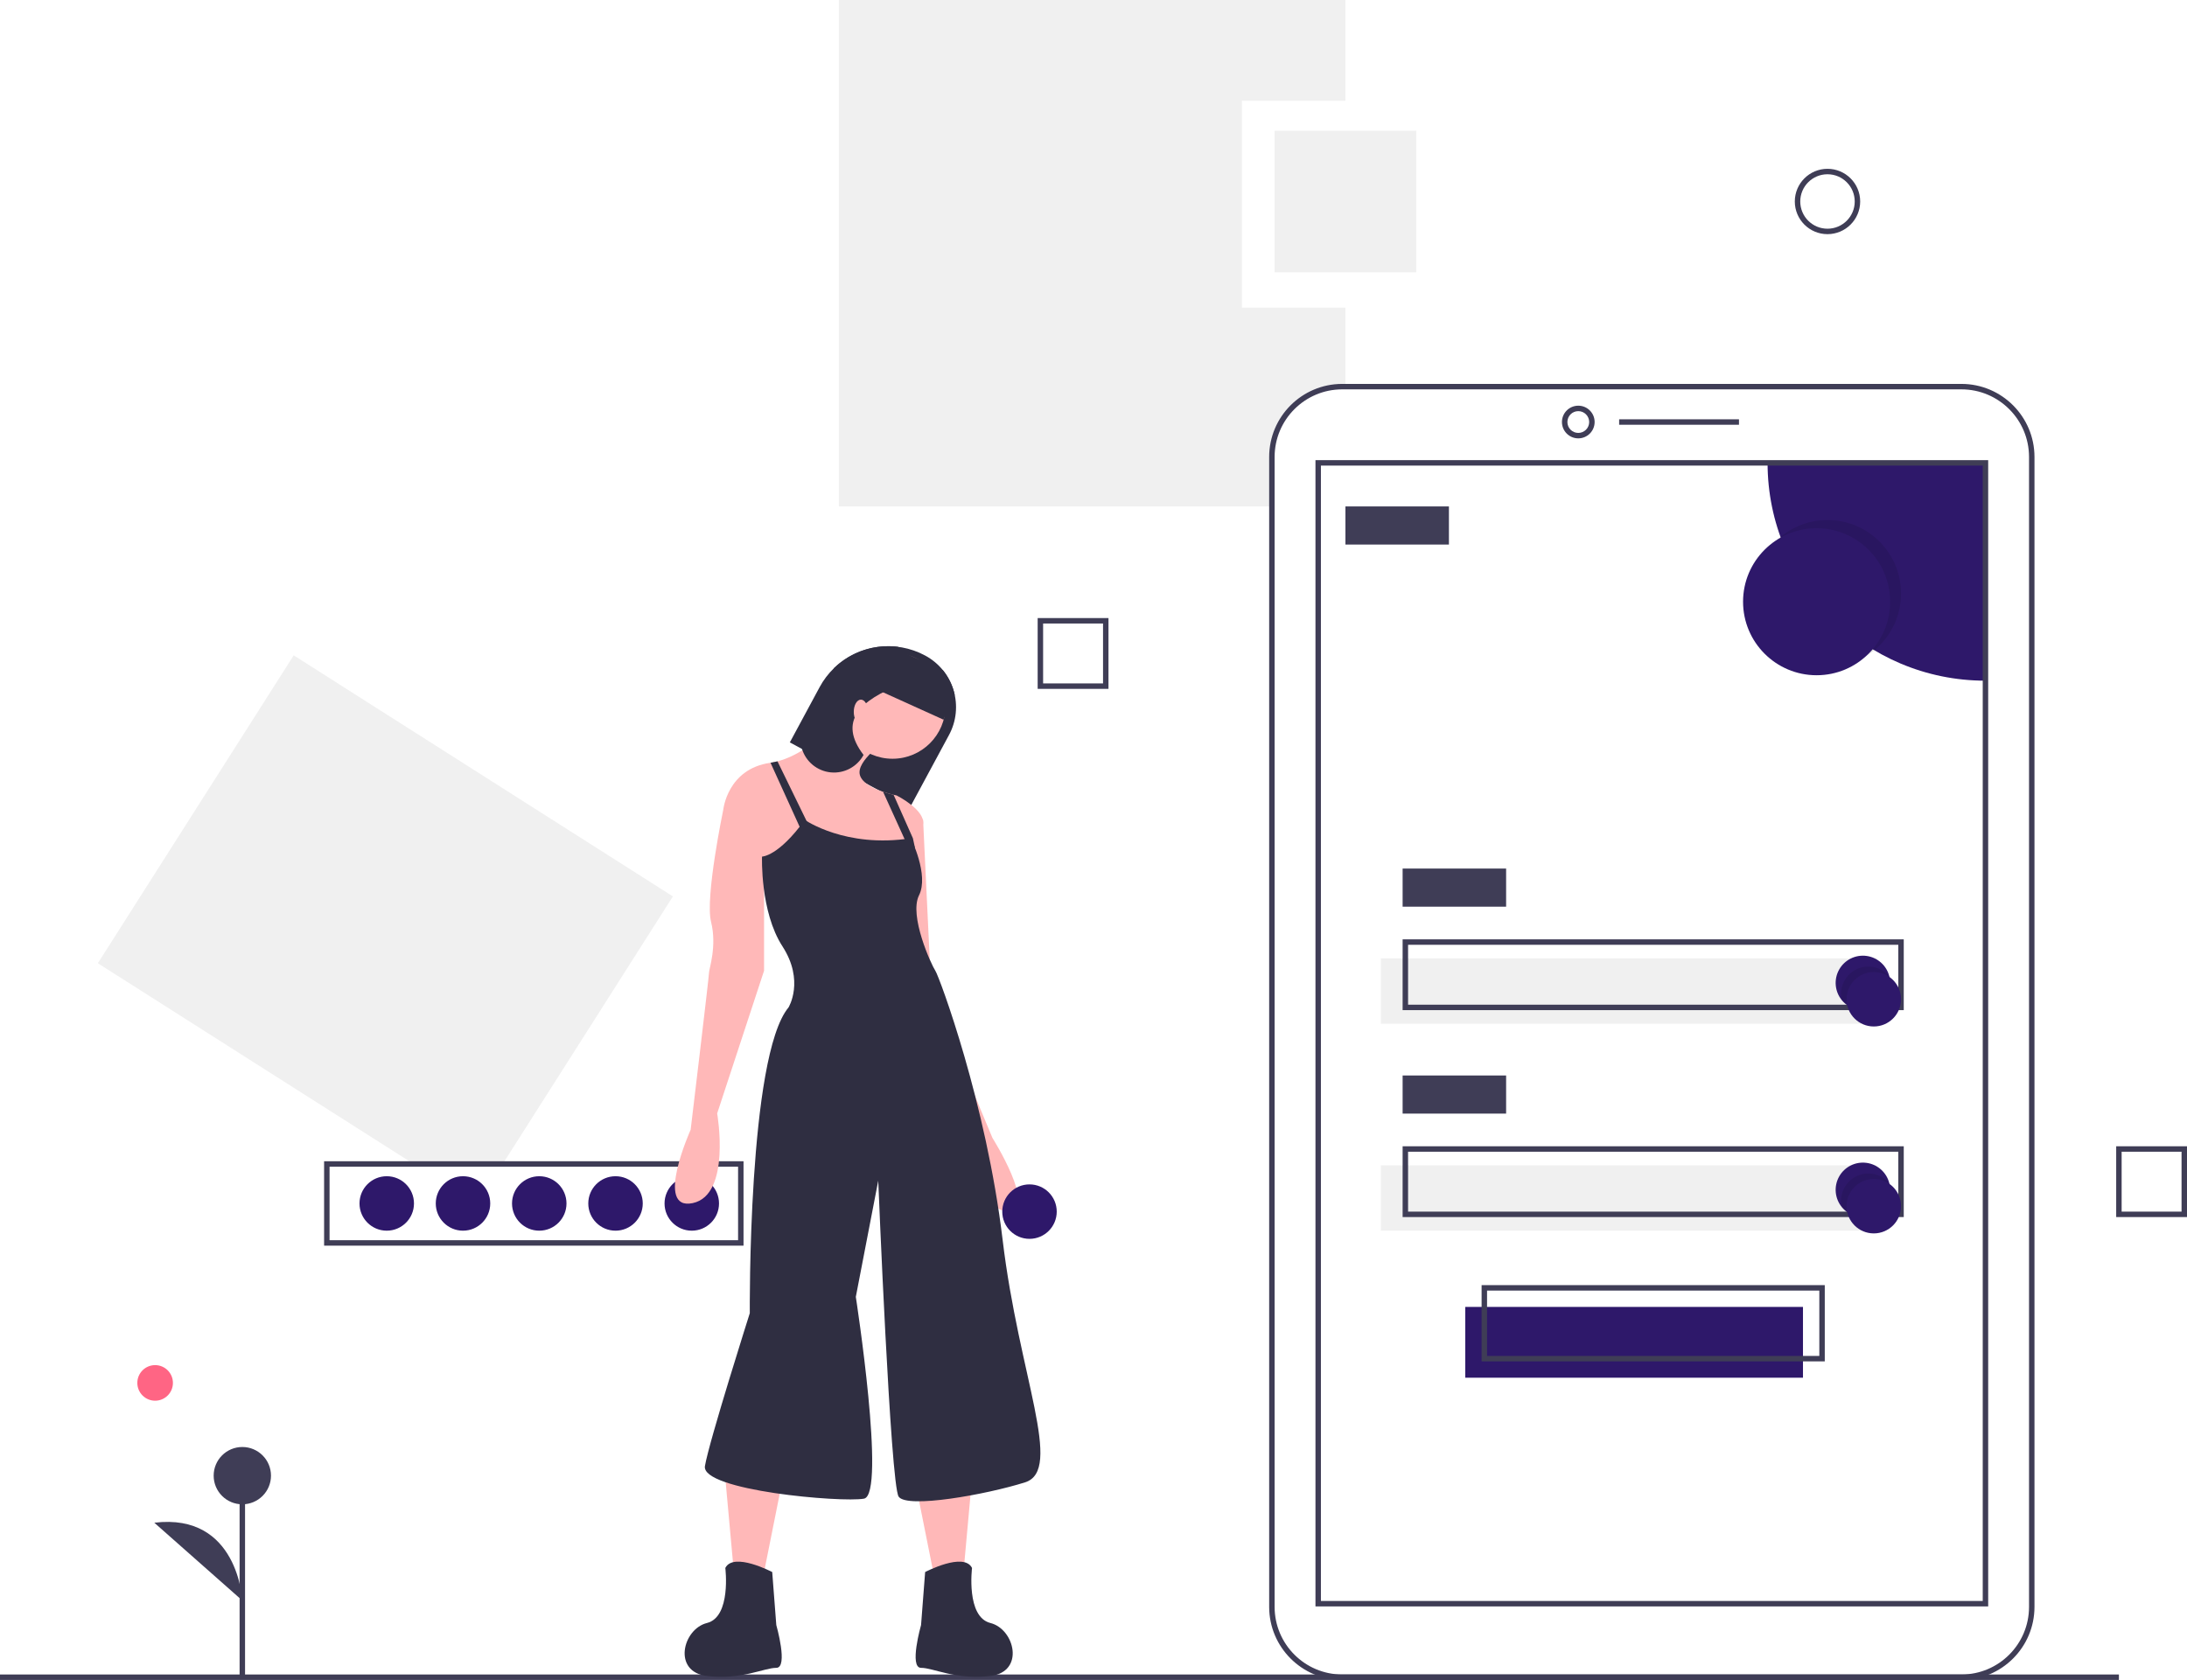
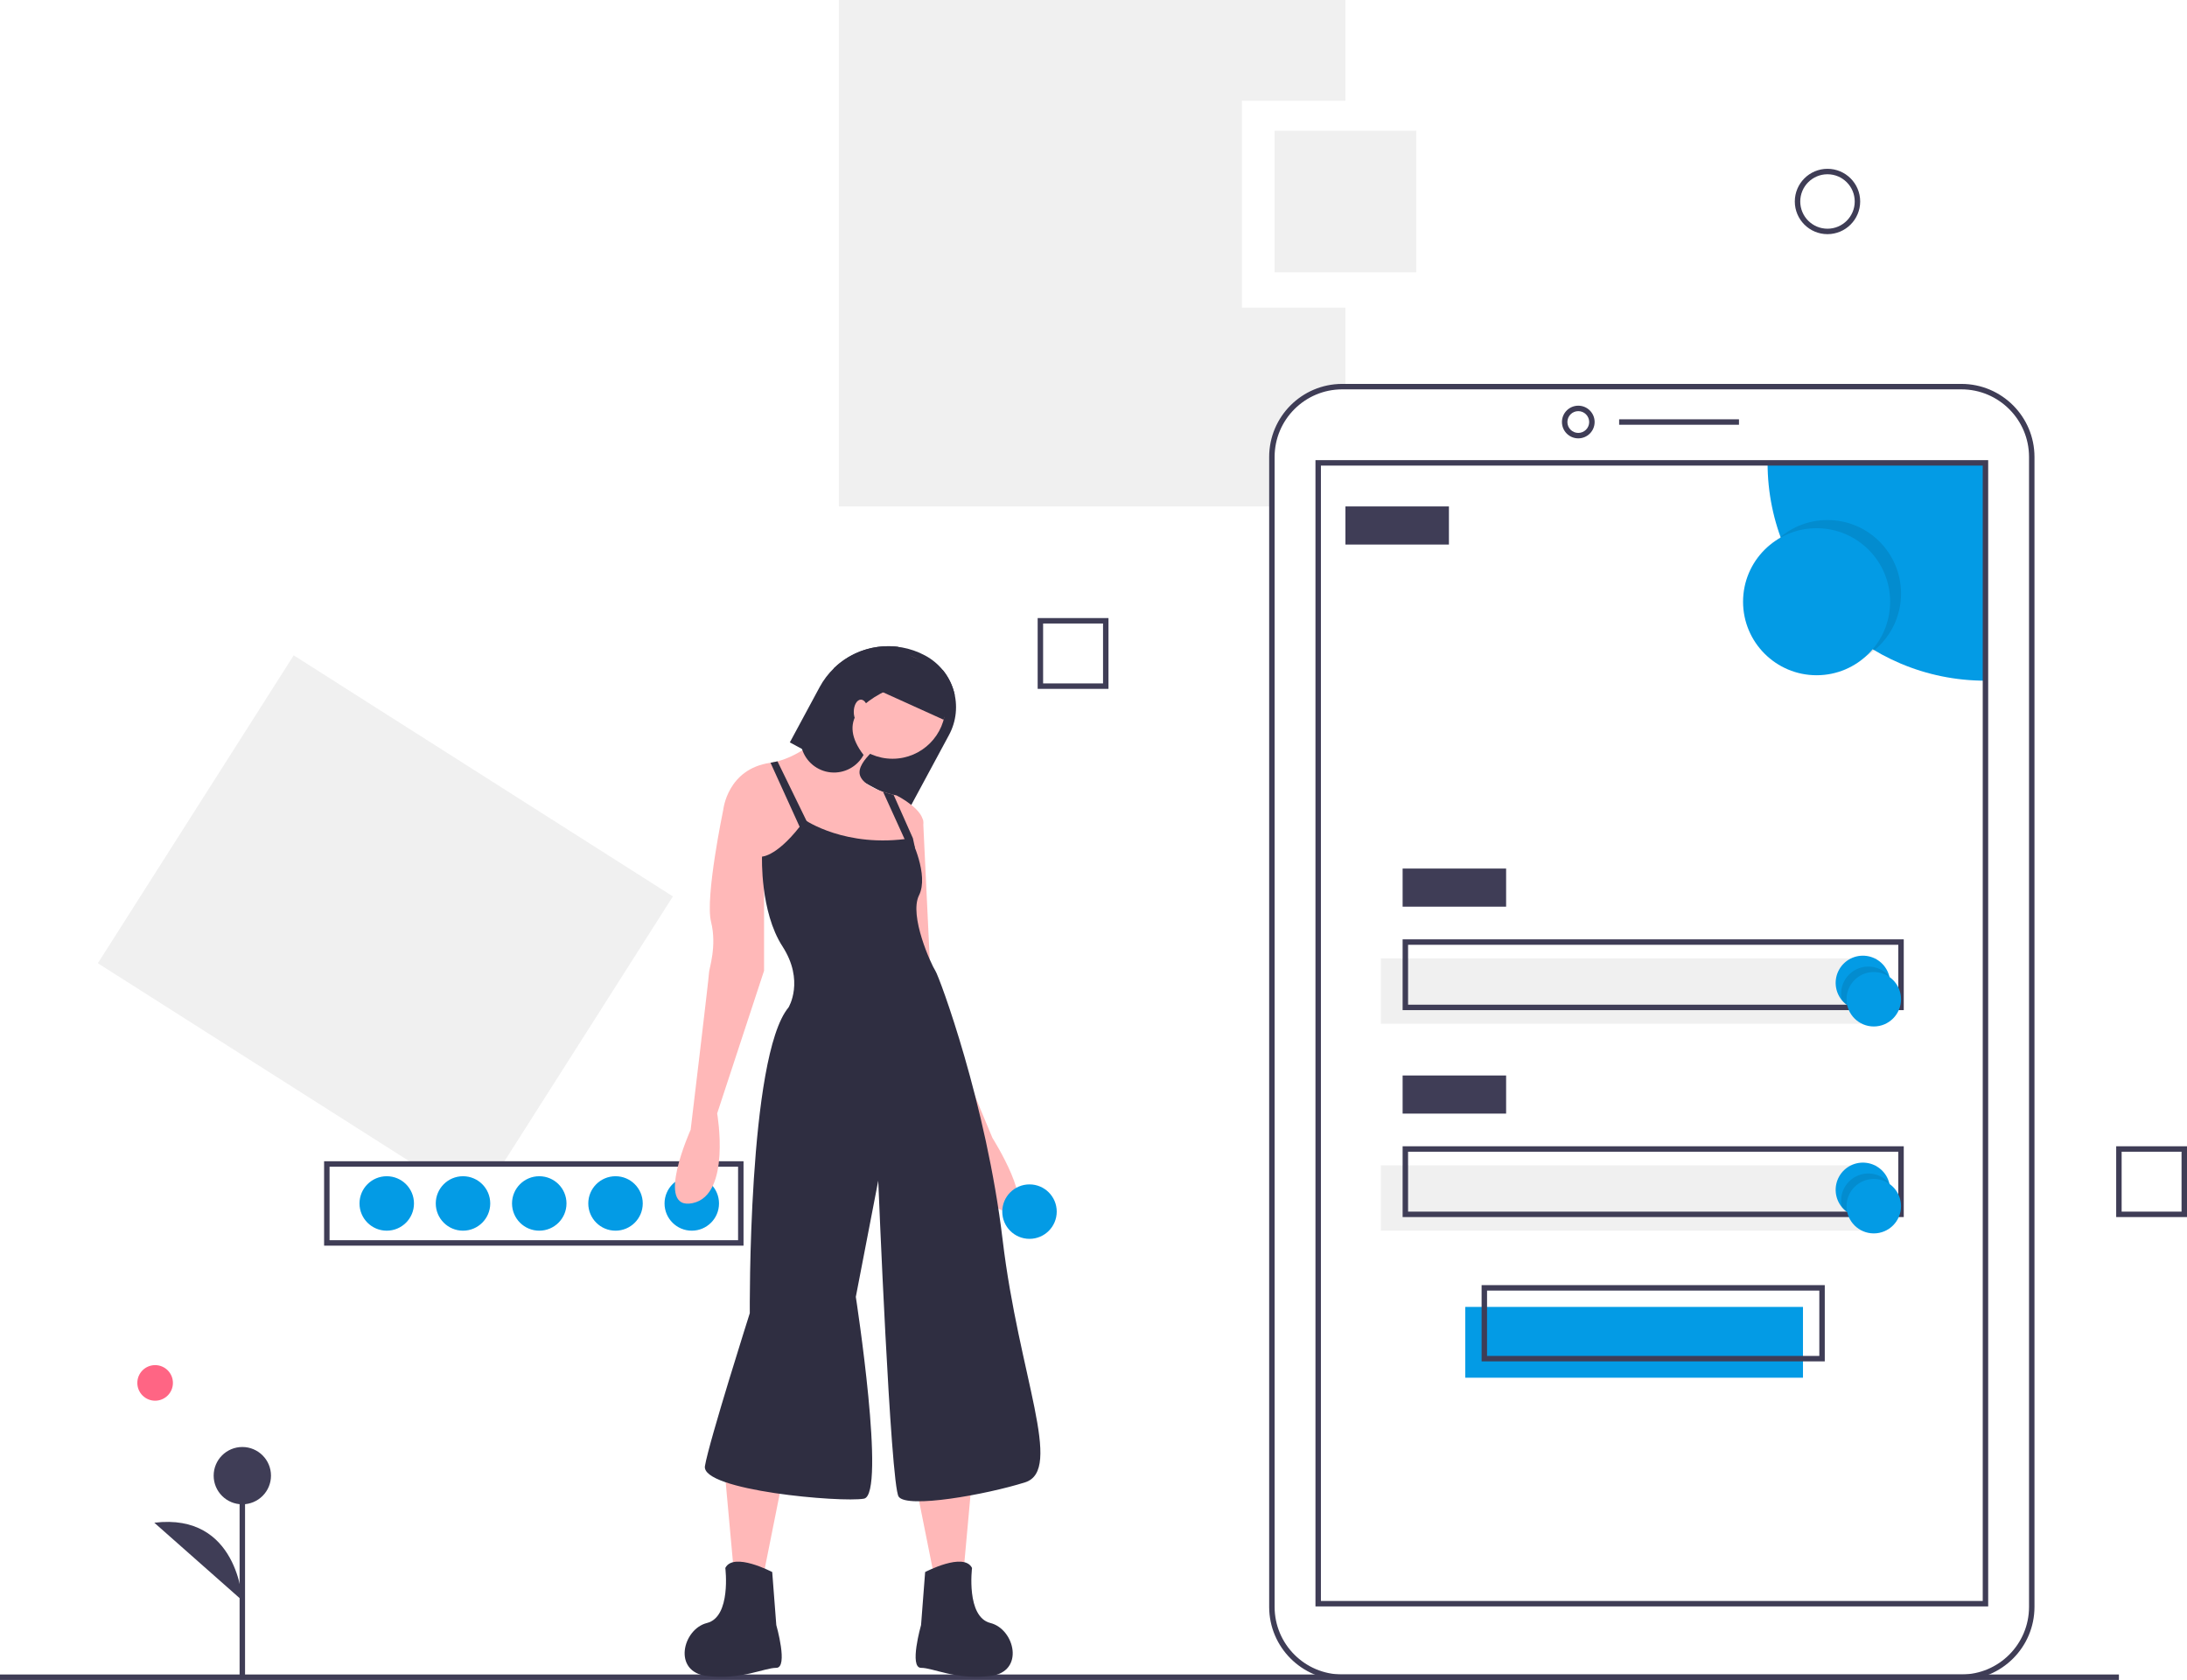
<svg xmlns="http://www.w3.org/2000/svg" id="bc52c4b0-5495-47d6-8fbf-e718e11a33f1" data-name="Layer 1" width="803" height="617" viewBox="0 0 803 617">
  <polygon points="184.898 427 247.069 329.231 107.835 240.694 35.931 353.769 151.095 427 184.898 427" fill="#f0f0f0" />
  <path d="M471.5,599h-154V568h154Zm-152-2h150V570h-150Z" transform="translate(-198.5 -141.5)" fill="#3f3d56" />
-   <circle cx="254" cy="442" r="10" fill="#2e186a" />
-   <circle cx="226" cy="442" r="10" fill="#2e186a" />
-   <circle cx="198" cy="442" r="10" fill="#2e186a" />
-   <circle cx="170" cy="442" r="10" fill="#2e186a" />
-   <circle cx="142" cy="442" r="10" fill="#2e186a" />
+   <circle cx="254" cy="442" r="10" fill="#039BE5" />
+   <circle cx="226" cy="442" r="10" fill="#039BE5" />
+   <circle cx="198" cy="442" r="10" fill="#039BE5" />
+   <circle cx="170" cy="442" r="10" fill="#039BE5" />
+   <circle cx="142" cy="442" r="10" fill="#039BE5" />
  <path d="M654.5,254.5v-76h38v-37h-186v186h159V309.314A25.814,25.814,0,0,1,691.314,283.5H692.5v-29Z" transform="translate(-198.5 -141.5)" fill="#f0f0f0" />
-   <rect x="538" y="480" width="124" height="26" fill="#2e186a" />
+   <rect x="538" y="480" width="124" height="26" fill="#039BE5" />
  <rect x="507" y="352" width="182" height="24" fill="#f0f0f0" />
  <rect y="615" width="778" height="2" fill="#3f3d56" />
  <path d="M918.686,758.5H691.314A26.845,26.845,0,0,1,664.5,731.686V309.314A26.845,26.845,0,0,1,691.314,282.5h227.371A26.845,26.845,0,0,1,945.5,309.314v422.371A26.845,26.845,0,0,1,918.686,758.5Zm-227.371-474A24.843,24.843,0,0,0,666.5,309.314v422.371A24.843,24.843,0,0,0,691.314,756.5h227.371A24.843,24.843,0,0,0,943.5,731.686V309.314A24.843,24.843,0,0,0,918.686,284.5Z" transform="translate(-198.5 -141.5)" fill="#3f3d56" />
  <path d="M778,302.5a6,6,0,1,1,6-6A6.007,6.007,0,0,1,778,302.5Zm0-10a4,4,0,1,0,4,4A4.004,4.004,0,0,0,778,292.5Z" transform="translate(-198.5 -141.5)" fill="#3f3d56" />
  <rect x="594.5" y="154" width="44" height="2" fill="#3f3d56" />
-   <path d="M927.5,311.5v80a80.004,80.004,0,0,1-80-80Z" transform="translate(-198.5 -141.5)" fill="#2e186a" />
+   <path d="M927.5,311.5v80a80.004,80.004,0,0,1-80-80Z" transform="translate(-198.5 -141.5)" fill="#039BE5" />
  <path d="M928.5,731.5h-247v-421h247Zm-245-2h243v-417h-243Z" transform="translate(-198.5 -141.5)" fill="#3f3d56" />
  <circle cx="671" cy="218" r="27" opacity="0.1" />
-   <circle cx="667" cy="221" r="27" fill="#2e186a" />
+   <circle cx="667" cy="221" r="27" fill="#039BE5" />
  <rect x="494" y="186" width="38" height="14" fill="#3f3d56" />
  <rect x="515" y="319" width="38" height="14" fill="#3f3d56" />
  <path d="M897.5,512.5h-184v-26h184Zm-182-2h180v-22h-180Z" transform="translate(-198.5 -141.5)" fill="#3f3d56" />
  <rect x="507" y="428" width="182" height="24" fill="#f0f0f0" />
  <rect x="515" y="395" width="38" height="14" fill="#3f3d56" />
  <path d="M897.5,588.5h-184v-26h184Zm-182-2h180v-22h-180Z" transform="translate(-198.5 -141.5)" fill="#3f3d56" />
  <path d="M868.5,641.5h-126v-28h126Zm-124-2h122v-24h-122Z" transform="translate(-198.5 -141.5)" fill="#3f3d56" />
-   <path d="M892.5,502.5a10.001,10.001,0,0,1-17.71,6.37l-.01-.01a9.999,9.999,0,1,1,17.43-8.73.01.01,0,0,0,.01.01A10.227,10.227,0,0,1,892.5,502.5Z" transform="translate(-198.5 -141.5)" fill="#2e186a" />
+   <path d="M892.5,502.5a10.001,10.001,0,0,1-17.71,6.37l-.01-.01a9.999,9.999,0,1,1,17.43-8.73.01.01,0,0,0,.01.01A10.227,10.227,0,0,1,892.5,502.5Z" transform="translate(-198.5 -141.5)" fill="#039BE5" />
  <path d="M892.5,502.5a10.001,10.001,0,0,1-17.71,6.37l-.01-.01a10.228,10.228,0,0,1-.28-2.36,10.001,10.001,0,0,1,17.71-6.37.01.01,0,0,0,.01.01A10.227,10.227,0,0,1,892.5,502.5Z" transform="translate(-198.5 -141.5)" opacity="0.1" />
-   <circle cx="688" cy="367" r="10" fill="#2e186a" />
-   <path d="M892.5,578.5a10.001,10.001,0,0,1-17.71,6.37l-.01-.01a9.999,9.999,0,1,1,17.43-8.73.01.01,0,0,0,.01.01A10.227,10.227,0,0,1,892.5,578.5Z" transform="translate(-198.5 -141.5)" fill="#2e186a" />
+   <circle cx="688" cy="367" r="10" fill="#039BE5" />
+   <path d="M892.5,578.5a10.001,10.001,0,0,1-17.71,6.37l-.01-.01a9.999,9.999,0,1,1,17.43-8.73.01.01,0,0,0,.01.01A10.227,10.227,0,0,1,892.5,578.5Z" transform="translate(-198.5 -141.5)" fill="#039BE5" />
  <path d="M892.5,578.5a10.001,10.001,0,0,1-17.71,6.37l-.01-.01a10.228,10.228,0,0,1-.28-2.36,10.001,10.001,0,0,1,17.71-6.37.01.01,0,0,0,.01.01A10.227,10.227,0,0,1,892.5,578.5Z" transform="translate(-198.5 -141.5)" opacity="0.1" />
-   <circle cx="688" cy="443" r="10" fill="#2e186a" />
+   <circle cx="688" cy="443" r="10" fill="#039BE5" />
  <rect x="468" y="48" width="52" height="52" fill="#f0f0f0" />
  <path d="M869.5,227.5a12,12,0,1,1,12-12A12.013,12.013,0,0,1,869.5,227.5Zm0-22a10,10,0,1,0,10,10A10.011,10.011,0,0,0,869.5,205.5Z" transform="translate(-198.5 -141.5)" fill="#3f3d56" />
  <path d="M605.5,394.5h-26v-26h26Zm-24-2h22v-22h-22Z" transform="translate(-198.5 -141.5)" fill="#3f3d56" />
  <path d="M1001.5,588.5h-26v-26h26Zm-24-2h22v-22h-22Z" transform="translate(-198.5 -141.5)" fill="#3f3d56" />
  <path d="M488.503,414.166l4.462,2.403,15.182,8.183,24.51,13.206,14.284-26.501a21.525,21.525,0,0,0-8.744-29.189,28.59,28.59,0,0,0-33.381,4.529l-.007.007a28.623,28.623,0,0,0-5.375,7.075Z" transform="translate(-198.5 -141.5)" fill="#2f2e41" />
  <polygon points="356.9 542.937 353.906 575.876 342.676 577.373 335.19 539.942 356.9 542.937" fill="#ffb8b8" />
  <path d="M538.182,718.873s14.224-7.486,17.218-1.497c0,0-2.246,17.967,6.738,20.213s12.727,17.967,0,19.464-20.962-2.995-25.453-2.995,0-15.721,0-15.721Z" transform="translate(-198.5 -141.5)" fill="#2f2e41" />
  <polygon points="266.316 542.937 269.311 575.876 280.54 577.373 288.026 539.942 266.316 542.937" fill="#ffb8b8" />
  <path d="M482.034,718.873s-14.224-7.486-17.218-1.497c0,0,2.246,17.967-6.738,20.213s-12.727,17.967,0,19.464S479.04,754.059,483.532,754.059s0-15.721,0-15.721Z" transform="translate(-198.5 -141.5)" fill="#2f2e41" />
  <circle cx="327.704" cy="259.206" r="19.464" fill="#ffb8b8" />
  <path d="M464.067,438.886,479.789,463.591l18.716-1.497,30.694,2.246s2.897-5.794,5.263-11.432a44.285,44.285,0,0,0,2.972-8.781c.749-5.24-9.732-10.481-9.732-10.481s-.412-.075-1.1-.24c-.913-.217-2.321-.576-3.863-1.101-3.481-1.183-7.666-3.189-8.512-6.146-1.497-5.24,9.732-12.727,9.732-12.727l-13.475-12.727s-11.971,16.627-26.509,20.415a23.155,23.155,0,0,1-2.56.524c-.045.007-.082.015-.127.022C465.565,423.914,464.067,438.886,464.067,438.886Z" transform="translate(-198.5 -141.5)" fill="#ffb8b8" />
  <path d="M472.302,432.149l-8.235,6.738s-6.738,32.191-4.492,41.175-.749,17.218-.749,18.716S452.089,556.421,452.089,556.421s-13.475,29.945.749,26.951,8.984-32.94,8.984-32.94l17.218-52.404V453.859Z" transform="translate(-198.5 -141.5)" fill="#ffb8b8" />
  <path d="M531.444,438.138l5.989,4.492,2.995,62.885,22.459,53.901s16.47,26.202,5.989,26.951S551.657,559.415,551.657,559.415l-20.213-51.655-2.995-50.158Z" transform="translate(-198.5 -141.5)" fill="#ffb8b8" />
  <path d="M494.013,442.629s14.973,10.481,38.929,6.738c0,0,6.738,13.475,2.995,20.962s4.492,25.453,5.989,27.699,18.716,48.661,24.705,98.819,22.459,84.595,8.235,89.087-43.42,9.732-46.415,5.24-7.486-116.038-7.486-116.038l-8.235,42.672s11.229,72.617,2.995,74.114-59.89-2.995-58.393-11.978,16.47-56.147,16.47-56.147-.749-94.327,14.224-112.294c0,0,5.989-9.732-2.246-22.459s-7.486-32.94-7.486-32.94S484.28,456.105,494.013,442.629Z" transform="translate(-198.5 -141.5)" fill="#2f2e41" />
  <polygon points="282.913 280.145 295.513 307.867 298.507 306.37 285.473 279.621 282.913 280.145" fill="#2f2e41" />
  <path d="M522.737,432.306l9.455,20.804,2.268-.202-.771-3.541-7.09-15.961C525.687,433.189,524.28,432.83,522.737,432.306Z" transform="translate(-198.5 -141.5)" fill="#2f2e41" />
  <path d="M492.964,416.57a12.323,12.323,0,0,0,22.609,2.201c-9.47-12.382-1.348-20.161,14.037-26.045a12.312,12.312,0,0,0-1.325-13.655,28.687,28.687,0,0,0-23.47,7.726l-.007.007L493.878,407.077A12.264,12.264,0,0,0,492.964,416.57Z" transform="translate(-198.5 -141.5)" fill="#2f2e41" />
  <ellipse cx="316.1" cy="261.452" rx="2.62" ry="4.492" fill="#ffb8b8" />
  <path d="M522.408,395.623l22.504,10.196,4.125-9.103a21.563,21.563,0,0,0-4.342-9.081l-15.489-7.015Z" transform="translate(-198.5 -141.5)" fill="#2f2e41" />
-   <circle cx="378" cy="445" r="10" fill="#2e186a" />
+   <circle cx="378" cy="445" r="10" fill="#039BE5" />
  <circle cx="56.957" cy="507.911" r="6.535" fill="#ff6584" />
  <rect x="87.975" y="541.973" width="2" height="74.411" fill="#3f3d56" />
  <circle cx="88.975" cy="541.972" r="10.523" fill="#3f3d56" />
  <path d="M287.475,729.334s-1.503-32.332-32.32-28.574" transform="translate(-198.5 -141.5)" fill="#3f3d56" />
</svg>
